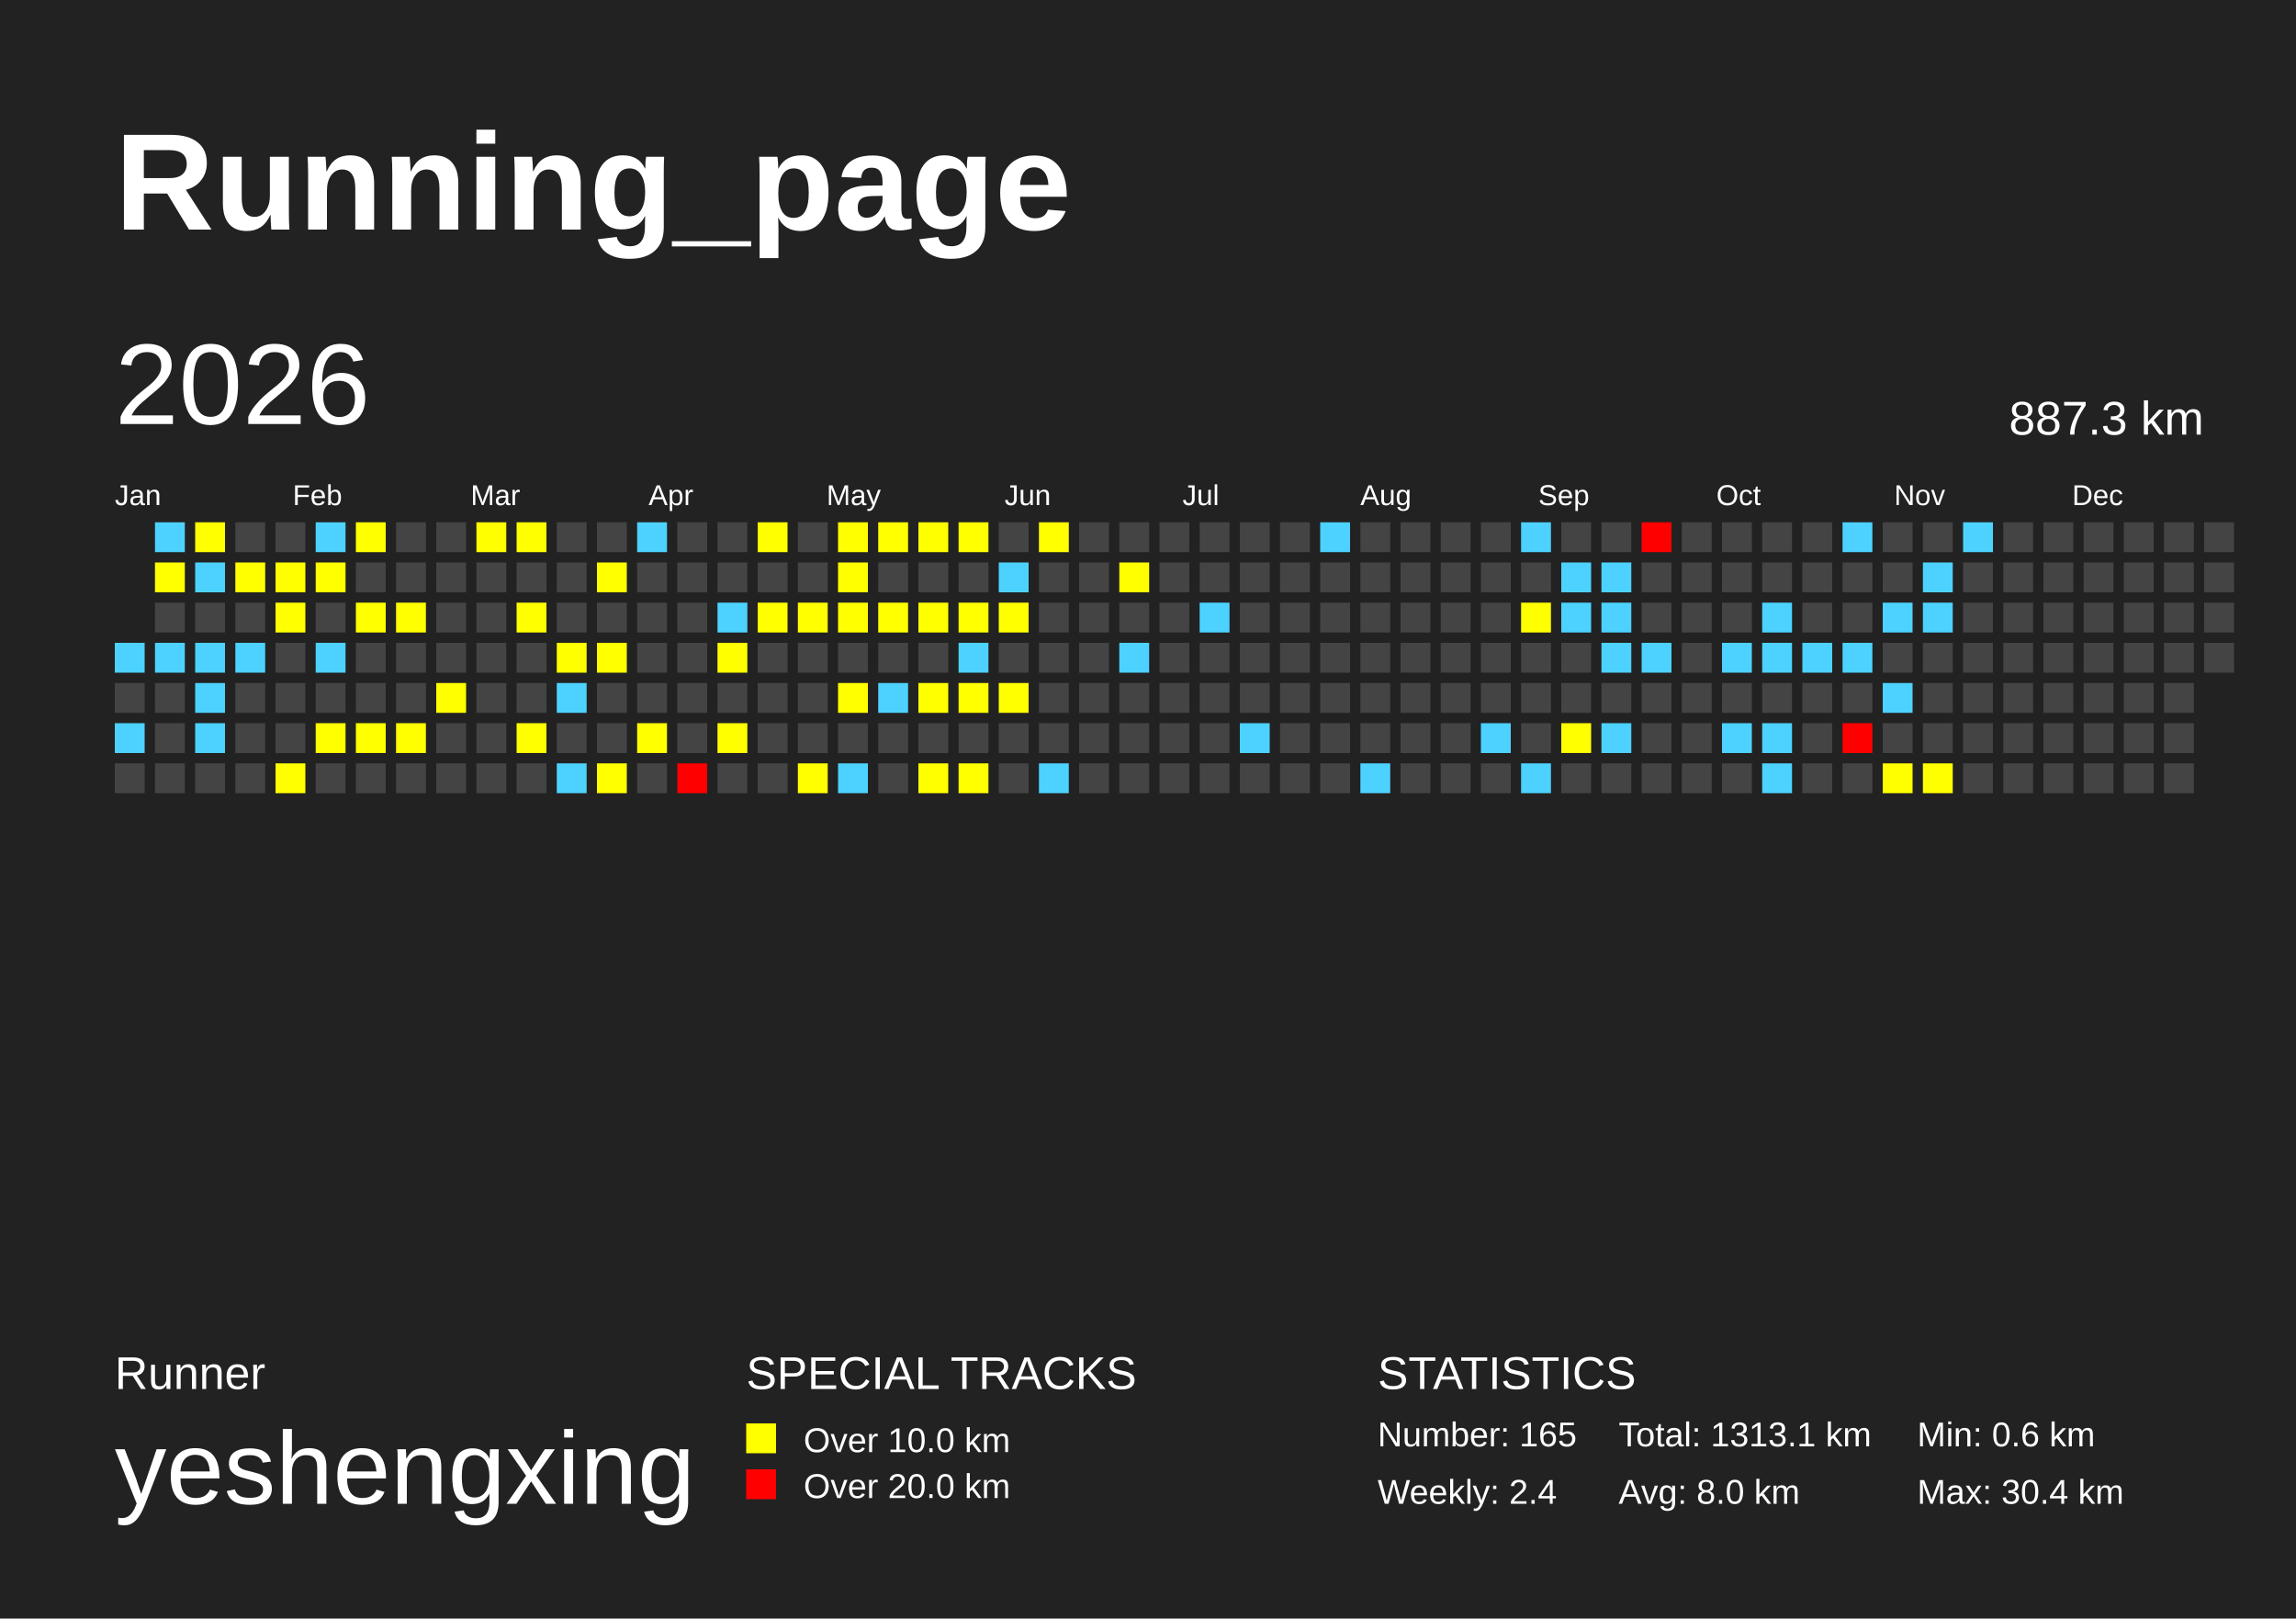
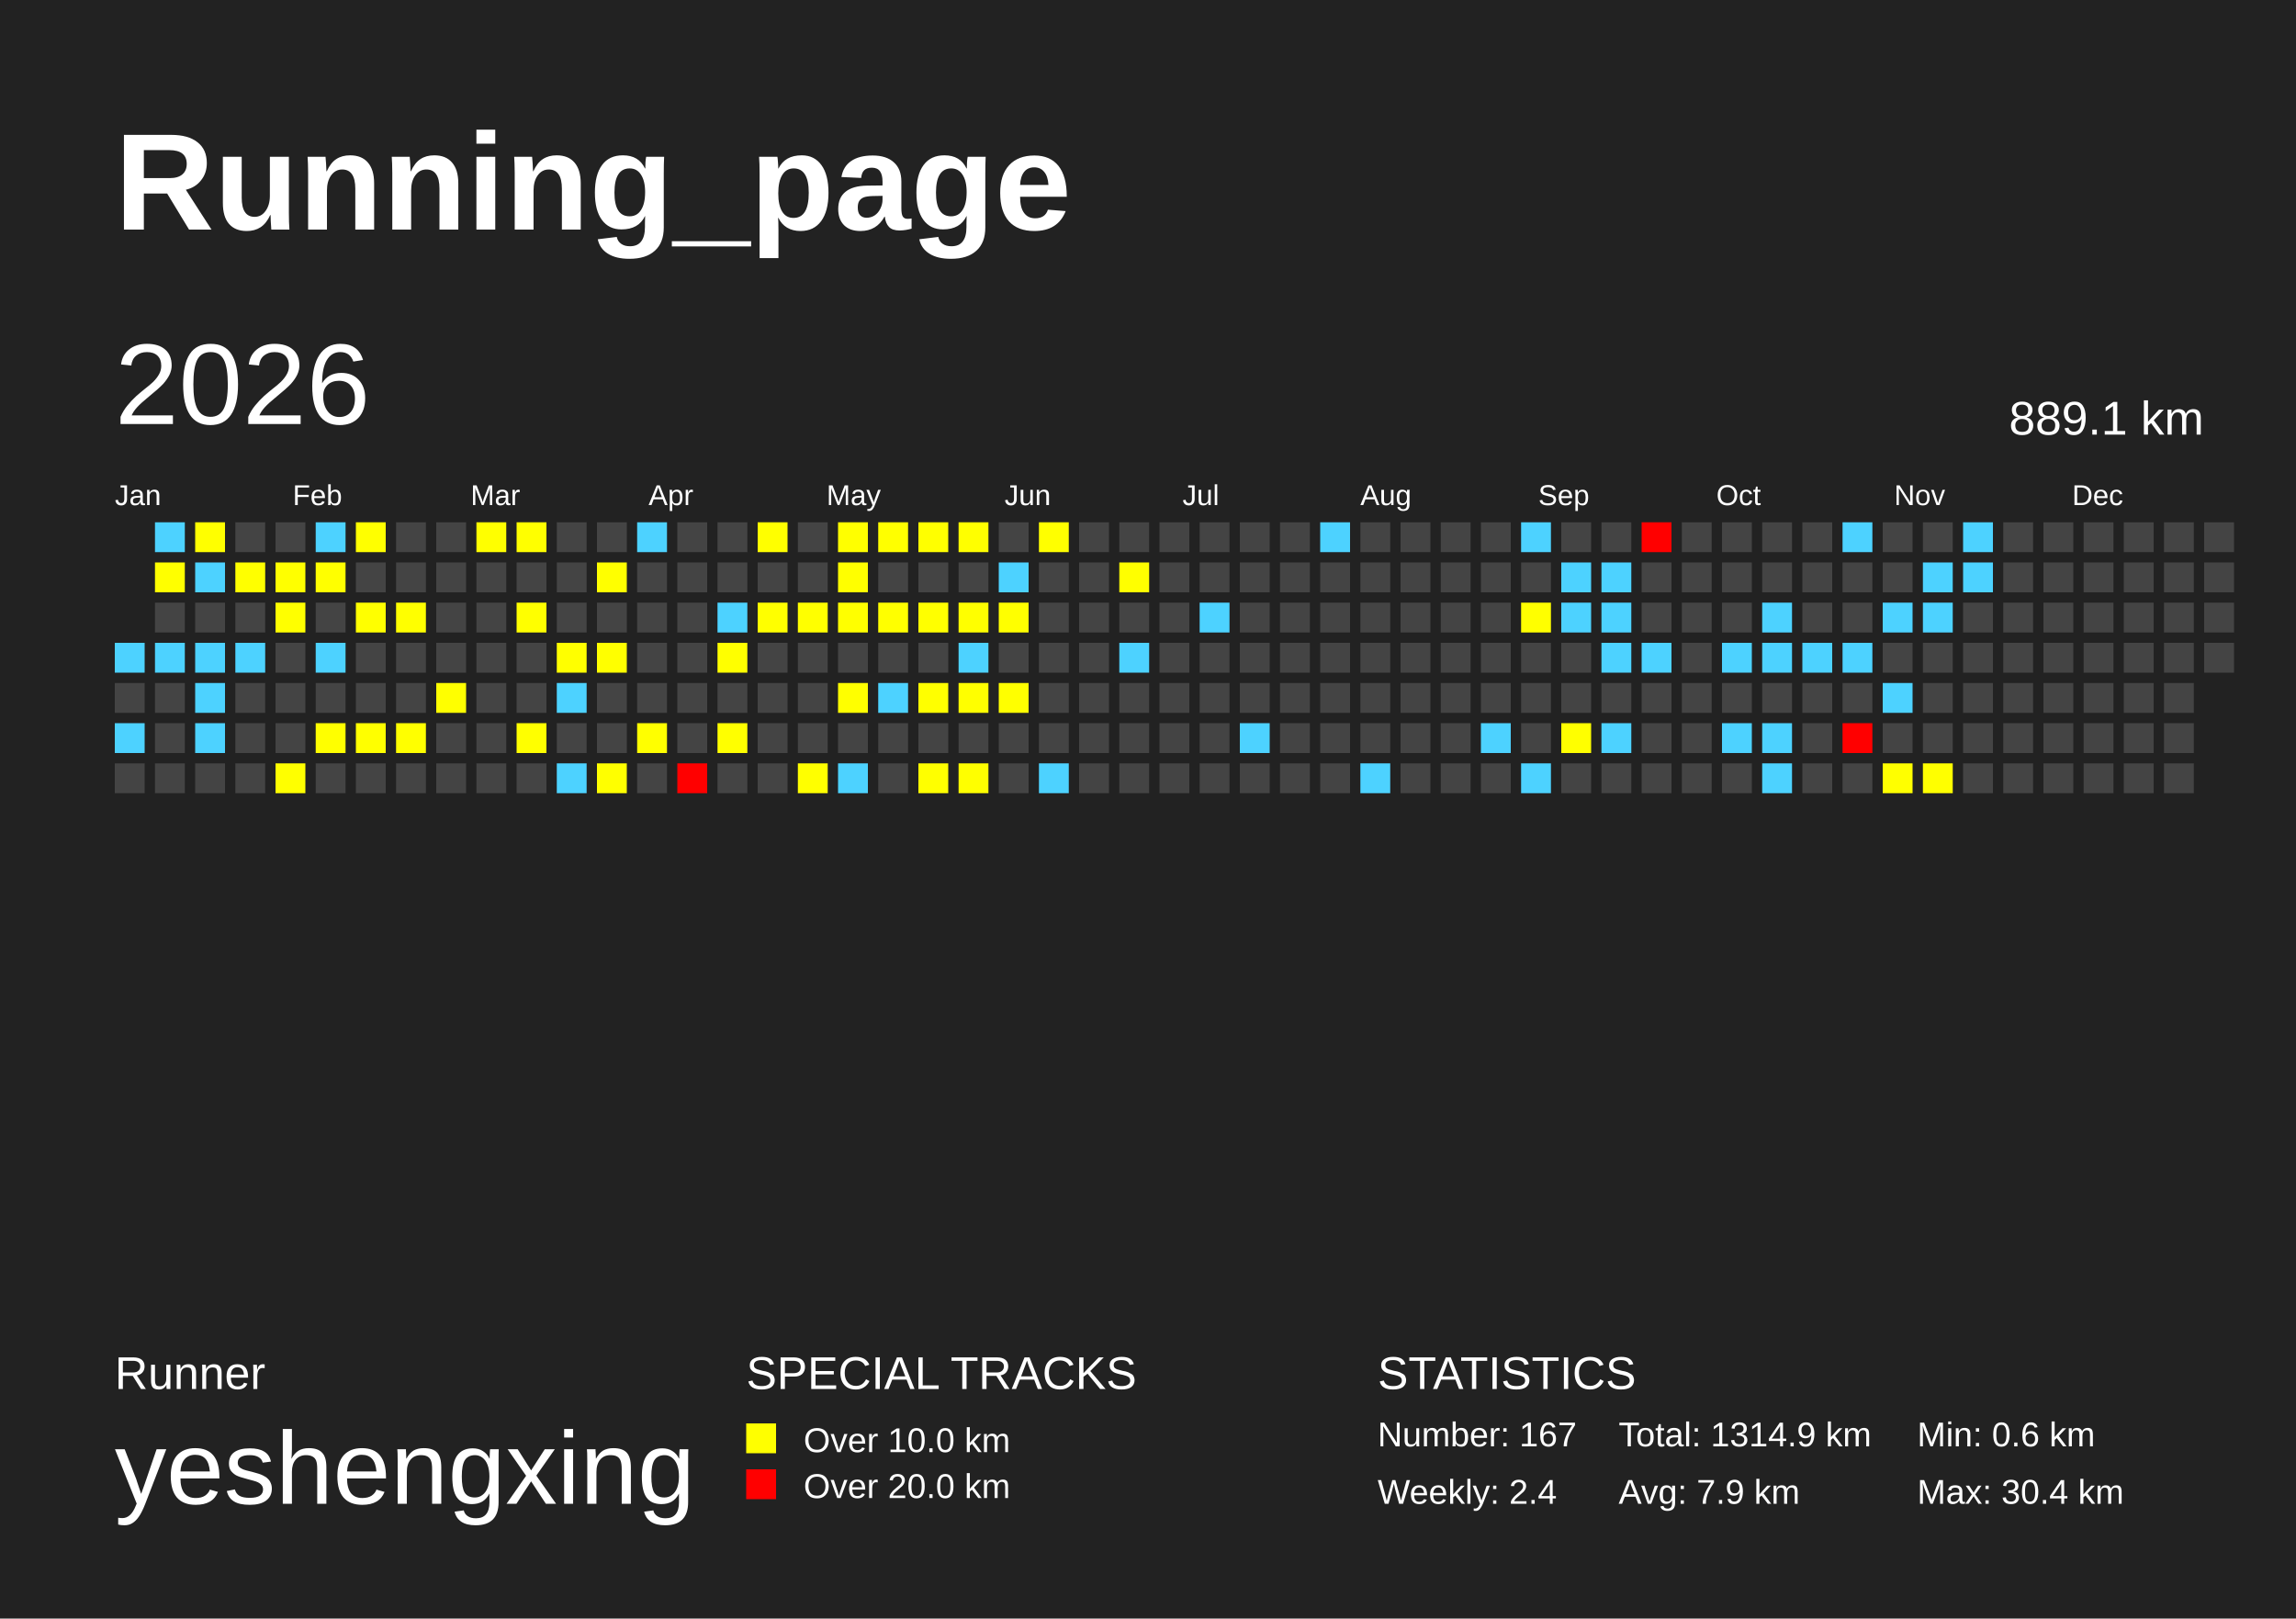
<svg xmlns="http://www.w3.org/2000/svg" baseProfile="full" height="141mm" version="1.1" viewBox="0,0,200,141" width="200mm">
  <defs />
  <rect fill="#222222" height="141" width="200" x="0" y="0" />
  <text fill="#FFFFFF" style="font-size:12px; font-family:Arial; font-weight:bold;" x="10" y="20">Running_page</text>
  <text fill="#FFFFFF" style="font-size:4px; font-family:Arial" x="10" y="121">Runner</text>
  <text fill="#FFFFFF" style="font-size:9px; font-family:Arial" x="10" y="131">yeshengxing</text>
  <text fill="#FFFFFF" style="font-size:4px; font-family:Arial" x="65" y="121">SPECIAL TRACKS</text>
  <rect fill="yellow" height="2.6" width="2.6" x="65" y="124" />
  <text fill="#FFFFFF" style="font-size:3px; font-family:Arial" x="70" y="126.5">Over 10.0 km</text>
  <rect fill="red" height="2.6" width="2.6" x="65" y="128" />
  <text fill="#FFFFFF" style="font-size:3px; font-family:Arial" x="70" y="130.5">Over 20.0 km</text>
  <text fill="#FFFFFF" style="font-size:4px; font-family:Arial" x="120" y="121">STATISTICS</text>
-   <text fill="#FFFFFF" style="font-size:3px; font-family:Arial" x="120" y="126">Number: 165</text>
+   <text fill="#FFFFFF" style="font-size:3px; font-family:Arial" x="120" y="126">Number: 167</text>
  <text fill="#FFFFFF" style="font-size:3px; font-family:Arial" x="120" y="131">Weekly: 2.4</text>
-   <text fill="#FFFFFF" style="font-size:3px; font-family:Arial" x="141" y="126">Total: 1313.1 km</text>
-   <text fill="#FFFFFF" style="font-size:3px; font-family:Arial" x="141" y="131">Avg: 8.0 km</text>
+   <text fill="#FFFFFF" style="font-size:3px; font-family:Arial" x="141" y="126">Total: 1314.9 km</text>
+   <text fill="#FFFFFF" style="font-size:3px; font-family:Arial" x="141" y="131">Avg: 7.9 km</text>
  <text fill="#FFFFFF" style="font-size:3px; font-family:Arial" x="167" y="126">Min: 0.6 km</text>
  <text fill="#FFFFFF" style="font-size:3px; font-family:Arial" x="167" y="131">Max: 30.4 km</text>
  <text dominant-baseline="hanging" fill="#FFFFFF" style="font-size:10.0px; font-family:Arial;" x="10" y="30">2026</text>
-   <text dominant-baseline="hanging" fill="#FFFFFF" style="font-size:4.125px; font-family:Arial;" x="175" y="35">887.3 km</text>
+   <text dominant-baseline="hanging" fill="#FFFFFF" style="font-size:4.125px; font-family:Arial;" x="175" y="35">889.1 km</text>
  <text fill="#FFFFFF" style="font-size:2.5px; font-family:Arial" x="10.0" y="44">Jan</text>
  <text fill="#FFFFFF" style="font-size:2.5px; font-family:Arial" x="25.5" y="44">Feb</text>
  <text fill="#FFFFFF" style="font-size:2.5px; font-family:Arial" x="41.0" y="44">Mar</text>
  <text fill="#FFFFFF" style="font-size:2.5px; font-family:Arial" x="56.5" y="44">Apr</text>
  <text fill="#FFFFFF" style="font-size:2.5px; font-family:Arial" x="72.0" y="44">May</text>
  <text fill="#FFFFFF" style="font-size:2.5px; font-family:Arial" x="87.5" y="44">Jun</text>
  <text fill="#FFFFFF" style="font-size:2.5px; font-family:Arial" x="103.0" y="44">Jul</text>
  <text fill="#FFFFFF" style="font-size:2.5px; font-family:Arial" x="118.5" y="44">Aug</text>
  <text fill="#FFFFFF" style="font-size:2.5px; font-family:Arial" x="134.0" y="44">Sep</text>
  <text fill="#FFFFFF" style="font-size:2.5px; font-family:Arial" x="149.5" y="44">Oct</text>
  <text fill="#FFFFFF" style="font-size:2.5px; font-family:Arial" x="165.0" y="44">Nov</text>
  <text fill="#FFFFFF" style="font-size:2.5px; font-family:Arial" x="180.5" y="44">Dec</text>
  <rect fill="#4dd2ff" height="2.6" width="2.6" x="10.0" y="56.0" />
  <rect fill="#444444" height="2.6" width="2.6" x="10.0" y="59.5" />
  <rect fill="#4dd2ff" height="2.6" width="2.6" x="10.0" y="63.0" />
  <rect fill="#444444" height="2.6" width="2.6" x="10.0" y="66.5" />
  <rect fill="#4dd2ff" height="2.6" width="2.6" x="13.5" y="45.5" />
  <rect fill="yellow" height="2.6" width="2.6" x="13.5" y="49.0" />
  <rect fill="#444444" height="2.6" width="2.6" x="13.5" y="52.5" />
  <rect fill="#4dd2ff" height="2.6" width="2.6" x="13.5" y="56.0" />
  <rect fill="#444444" height="2.6" width="2.6" x="13.5" y="59.5" />
  <rect fill="#444444" height="2.6" width="2.6" x="13.5" y="63.0" />
  <rect fill="#444444" height="2.6" width="2.6" x="13.5" y="66.5" />
  <rect fill="yellow" height="2.6" width="2.6" x="17.0" y="45.5" />
  <rect fill="#4dd2ff" height="2.6" width="2.6" x="17.0" y="49.0" />
  <rect fill="#444444" height="2.6" width="2.6" x="17.0" y="52.5" />
  <rect fill="#4dd2ff" height="2.6" width="2.6" x="17.0" y="56.0" />
  <rect fill="#4dd2ff" height="2.6" width="2.6" x="17.0" y="59.5" />
  <rect fill="#4dd2ff" height="2.6" width="2.6" x="17.0" y="63.0" />
  <rect fill="#444444" height="2.6" width="2.6" x="17.0" y="66.5" />
  <rect fill="#444444" height="2.6" width="2.6" x="20.5" y="45.5" />
  <rect fill="yellow" height="2.6" width="2.6" x="20.5" y="49.0" />
  <rect fill="#444444" height="2.6" width="2.6" x="20.5" y="52.5" />
  <rect fill="#4dd2ff" height="2.6" width="2.6" x="20.5" y="56.0" />
  <rect fill="#444444" height="2.6" width="2.6" x="20.5" y="59.5" />
  <rect fill="#444444" height="2.6" width="2.6" x="20.5" y="63.0" />
  <rect fill="#444444" height="2.6" width="2.6" x="20.5" y="66.5" />
  <rect fill="#444444" height="2.6" width="2.6" x="24.0" y="45.5" />
  <rect fill="yellow" height="2.6" width="2.6" x="24.0" y="49.0" />
  <rect fill="yellow" height="2.6" width="2.6" x="24.0" y="52.5" />
  <rect fill="#444444" height="2.6" width="2.6" x="24.0" y="56.0" />
  <rect fill="#444444" height="2.6" width="2.6" x="24.0" y="59.5" />
  <rect fill="#444444" height="2.6" width="2.6" x="24.0" y="63.0" />
  <rect fill="yellow" height="2.6" width="2.6" x="24.0" y="66.5" />
  <rect fill="#4dd2ff" height="2.6" width="2.6" x="27.5" y="45.5" />
  <rect fill="yellow" height="2.6" width="2.6" x="27.5" y="49.0" />
  <rect fill="#444444" height="2.6" width="2.6" x="27.5" y="52.5" />
  <rect fill="#4dd2ff" height="2.6" width="2.6" x="27.5" y="56.0" />
  <rect fill="#444444" height="2.6" width="2.6" x="27.5" y="59.5" />
  <rect fill="yellow" height="2.6" width="2.6" x="27.5" y="63.0" />
  <rect fill="#444444" height="2.6" width="2.6" x="27.5" y="66.5" />
  <rect fill="yellow" height="2.6" width="2.6" x="31.0" y="45.5" />
  <rect fill="#444444" height="2.6" width="2.6" x="31.0" y="49.0" />
  <rect fill="yellow" height="2.6" width="2.6" x="31.0" y="52.5" />
  <rect fill="#444444" height="2.6" width="2.6" x="31.0" y="56.0" />
  <rect fill="#444444" height="2.6" width="2.6" x="31.0" y="59.5" />
  <rect fill="yellow" height="2.6" width="2.6" x="31.0" y="63.0" />
  <rect fill="#444444" height="2.6" width="2.6" x="31.0" y="66.5" />
  <rect fill="#444444" height="2.6" width="2.6" x="34.5" y="45.5" />
  <rect fill="#444444" height="2.6" width="2.6" x="34.5" y="49.0" />
  <rect fill="yellow" height="2.6" width="2.6" x="34.5" y="52.5" />
  <rect fill="#444444" height="2.6" width="2.6" x="34.5" y="56.0" />
  <rect fill="#444444" height="2.6" width="2.6" x="34.5" y="59.5" />
  <rect fill="yellow" height="2.6" width="2.6" x="34.5" y="63.0" />
  <rect fill="#444444" height="2.6" width="2.6" x="34.5" y="66.5" />
  <rect fill="#444444" height="2.6" width="2.6" x="38.0" y="45.5" />
  <rect fill="#444444" height="2.6" width="2.6" x="38.0" y="49.0" />
  <rect fill="#444444" height="2.6" width="2.6" x="38.0" y="52.5" />
  <rect fill="#444444" height="2.6" width="2.6" x="38.0" y="56.0" />
  <rect fill="yellow" height="2.6" width="2.6" x="38.0" y="59.5" />
  <rect fill="#444444" height="2.6" width="2.6" x="38.0" y="63.0" />
  <rect fill="#444444" height="2.6" width="2.6" x="38.0" y="66.5" />
  <rect fill="yellow" height="2.6" width="2.6" x="41.5" y="45.5" />
  <rect fill="#444444" height="2.6" width="2.6" x="41.5" y="49.0" />
  <rect fill="#444444" height="2.6" width="2.6" x="41.5" y="52.5" />
  <rect fill="#444444" height="2.6" width="2.6" x="41.5" y="56.0" />
  <rect fill="#444444" height="2.6" width="2.6" x="41.5" y="59.5" />
  <rect fill="#444444" height="2.6" width="2.6" x="41.5" y="63.0" />
  <rect fill="#444444" height="2.6" width="2.6" x="41.5" y="66.5" />
  <rect fill="yellow" height="2.6" width="2.6" x="45.0" y="45.5" />
  <rect fill="#444444" height="2.6" width="2.6" x="45.0" y="49.0" />
  <rect fill="yellow" height="2.6" width="2.6" x="45.0" y="52.5" />
  <rect fill="#444444" height="2.6" width="2.6" x="45.0" y="56.0" />
  <rect fill="#444444" height="2.6" width="2.6" x="45.0" y="59.5" />
  <rect fill="yellow" height="2.6" width="2.6" x="45.0" y="63.0" />
  <rect fill="#444444" height="2.6" width="2.6" x="45.0" y="66.5" />
  <rect fill="#444444" height="2.6" width="2.6" x="48.5" y="45.5" />
  <rect fill="#444444" height="2.6" width="2.6" x="48.5" y="49.0" />
  <rect fill="#444444" height="2.6" width="2.6" x="48.5" y="52.5" />
  <rect fill="yellow" height="2.6" width="2.6" x="48.5" y="56.0" />
  <rect fill="#4dd2ff" height="2.6" width="2.6" x="48.5" y="59.5" />
  <rect fill="#444444" height="2.6" width="2.6" x="48.5" y="63.0" />
  <rect fill="#4dd2ff" height="2.6" width="2.6" x="48.5" y="66.5" />
  <rect fill="#444444" height="2.6" width="2.6" x="52.0" y="45.5" />
  <rect fill="yellow" height="2.6" width="2.6" x="52.0" y="49.0" />
  <rect fill="#444444" height="2.6" width="2.6" x="52.0" y="52.5" />
  <rect fill="yellow" height="2.6" width="2.6" x="52.0" y="56.0" />
  <rect fill="#444444" height="2.6" width="2.6" x="52.0" y="59.5" />
  <rect fill="#444444" height="2.6" width="2.6" x="52.0" y="63.0" />
  <rect fill="yellow" height="2.6" width="2.6" x="52.0" y="66.5" />
  <rect fill="#4dd2ff" height="2.6" width="2.6" x="55.5" y="45.5" />
  <rect fill="#444444" height="2.6" width="2.6" x="55.5" y="49.0" />
  <rect fill="#444444" height="2.6" width="2.6" x="55.5" y="52.5" />
  <rect fill="#444444" height="2.6" width="2.6" x="55.5" y="56.0" />
  <rect fill="#444444" height="2.6" width="2.6" x="55.5" y="59.5" />
  <rect fill="yellow" height="2.6" width="2.6" x="55.5" y="63.0" />
  <rect fill="#444444" height="2.6" width="2.6" x="55.5" y="66.5" />
  <rect fill="#444444" height="2.6" width="2.6" x="59.0" y="45.5" />
  <rect fill="#444444" height="2.6" width="2.6" x="59.0" y="49.0" />
  <rect fill="#444444" height="2.6" width="2.6" x="59.0" y="52.5" />
  <rect fill="#444444" height="2.6" width="2.6" x="59.0" y="56.0" />
  <rect fill="#444444" height="2.6" width="2.6" x="59.0" y="59.5" />
  <rect fill="#444444" height="2.6" width="2.6" x="59.0" y="63.0" />
  <rect fill="red" height="2.6" width="2.6" x="59.0" y="66.5" />
  <rect fill="#444444" height="2.6" width="2.6" x="62.5" y="45.5" />
  <rect fill="#444444" height="2.6" width="2.6" x="62.5" y="49.0" />
  <rect fill="#4dd2ff" height="2.6" width="2.6" x="62.5" y="52.5" />
  <rect fill="yellow" height="2.6" width="2.6" x="62.5" y="56.0" />
  <rect fill="#444444" height="2.6" width="2.6" x="62.5" y="59.5" />
  <rect fill="yellow" height="2.6" width="2.6" x="62.5" y="63.0" />
  <rect fill="#444444" height="2.6" width="2.6" x="62.5" y="66.5" />
  <rect fill="yellow" height="2.6" width="2.6" x="66.0" y="45.5" />
  <rect fill="#444444" height="2.6" width="2.6" x="66.0" y="49.0" />
  <rect fill="yellow" height="2.6" width="2.6" x="66.0" y="52.5" />
  <rect fill="#444444" height="2.6" width="2.6" x="66.0" y="56.0" />
  <rect fill="#444444" height="2.6" width="2.6" x="66.0" y="59.5" />
  <rect fill="#444444" height="2.6" width="2.6" x="66.0" y="63.0" />
  <rect fill="#444444" height="2.6" width="2.6" x="66.0" y="66.5" />
  <rect fill="#444444" height="2.6" width="2.6" x="69.5" y="45.5" />
  <rect fill="#444444" height="2.6" width="2.6" x="69.5" y="49.0" />
  <rect fill="yellow" height="2.6" width="2.6" x="69.5" y="52.5" />
  <rect fill="#444444" height="2.6" width="2.6" x="69.5" y="56.0" />
  <rect fill="#444444" height="2.6" width="2.6" x="69.5" y="59.5" />
  <rect fill="#444444" height="2.6" width="2.6" x="69.5" y="63.0" />
  <rect fill="yellow" height="2.6" width="2.6" x="69.5" y="66.5" />
  <rect fill="yellow" height="2.6" width="2.6" x="73.0" y="45.5" />
  <rect fill="yellow" height="2.6" width="2.6" x="73.0" y="49.0" />
  <rect fill="yellow" height="2.6" width="2.6" x="73.0" y="52.5" />
  <rect fill="#444444" height="2.6" width="2.6" x="73.0" y="56.0" />
  <rect fill="yellow" height="2.6" width="2.6" x="73.0" y="59.5" />
  <rect fill="#444444" height="2.6" width="2.6" x="73.0" y="63.0" />
  <rect fill="#4dd2ff" height="2.6" width="2.6" x="73.0" y="66.5" />
  <rect fill="yellow" height="2.6" width="2.6" x="76.5" y="45.5" />
  <rect fill="#444444" height="2.6" width="2.6" x="76.5" y="49.0" />
  <rect fill="yellow" height="2.6" width="2.6" x="76.5" y="52.5" />
  <rect fill="#444444" height="2.6" width="2.6" x="76.5" y="56.0" />
  <rect fill="#4dd2ff" height="2.6" width="2.6" x="76.5" y="59.5" />
  <rect fill="#444444" height="2.6" width="2.6" x="76.5" y="63.0" />
  <rect fill="#444444" height="2.6" width="2.6" x="76.5" y="66.5" />
  <rect fill="yellow" height="2.6" width="2.6" x="80.0" y="45.5" />
  <rect fill="#444444" height="2.6" width="2.6" x="80.0" y="49.0" />
  <rect fill="yellow" height="2.6" width="2.6" x="80.0" y="52.5" />
  <rect fill="#444444" height="2.6" width="2.6" x="80.0" y="56.0" />
  <rect fill="yellow" height="2.6" width="2.6" x="80.0" y="59.5" />
  <rect fill="#444444" height="2.6" width="2.6" x="80.0" y="63.0" />
  <rect fill="yellow" height="2.6" width="2.6" x="80.0" y="66.5" />
  <rect fill="yellow" height="2.6" width="2.6" x="83.5" y="45.5" />
  <rect fill="#444444" height="2.6" width="2.6" x="83.5" y="49.0" />
  <rect fill="yellow" height="2.6" width="2.6" x="83.5" y="52.5" />
  <rect fill="#4dd2ff" height="2.6" width="2.6" x="83.5" y="56.0" />
  <rect fill="yellow" height="2.6" width="2.6" x="83.5" y="59.5" />
  <rect fill="#444444" height="2.6" width="2.6" x="83.5" y="63.0" />
  <rect fill="yellow" height="2.6" width="2.6" x="83.5" y="66.5" />
  <rect fill="#444444" height="2.6" width="2.6" x="87.0" y="45.5" />
  <rect fill="#4dd2ff" height="2.6" width="2.6" x="87.0" y="49.0" />
  <rect fill="yellow" height="2.6" width="2.6" x="87.0" y="52.5" />
  <rect fill="#444444" height="2.6" width="2.6" x="87.0" y="56.0" />
  <rect fill="yellow" height="2.6" width="2.6" x="87.0" y="59.5" />
  <rect fill="#444444" height="2.6" width="2.6" x="87.0" y="63.0" />
  <rect fill="#444444" height="2.6" width="2.6" x="87.0" y="66.5" />
  <rect fill="yellow" height="2.6" width="2.6" x="90.5" y="45.5" />
  <rect fill="#444444" height="2.6" width="2.6" x="90.5" y="49.0" />
  <rect fill="#444444" height="2.6" width="2.6" x="90.5" y="52.5" />
  <rect fill="#444444" height="2.6" width="2.6" x="90.5" y="56.0" />
  <rect fill="#444444" height="2.6" width="2.6" x="90.5" y="59.5" />
  <rect fill="#444444" height="2.6" width="2.6" x="90.5" y="63.0" />
  <rect fill="#4dd2ff" height="2.6" width="2.6" x="90.5" y="66.5" />
  <rect fill="#444444" height="2.6" width="2.6" x="94.0" y="45.5" />
  <rect fill="#444444" height="2.6" width="2.6" x="94.0" y="49.0" />
  <rect fill="#444444" height="2.6" width="2.6" x="94.0" y="52.5" />
  <rect fill="#444444" height="2.6" width="2.6" x="94.0" y="56.0" />
  <rect fill="#444444" height="2.6" width="2.6" x="94.0" y="59.5" />
  <rect fill="#444444" height="2.6" width="2.6" x="94.0" y="63.0" />
  <rect fill="#444444" height="2.6" width="2.6" x="94.0" y="66.5" />
  <rect fill="#444444" height="2.6" width="2.6" x="97.5" y="45.5" />
  <rect fill="yellow" height="2.6" width="2.6" x="97.5" y="49.0" />
  <rect fill="#444444" height="2.6" width="2.6" x="97.5" y="52.5" />
  <rect fill="#4dd2ff" height="2.6" width="2.6" x="97.5" y="56.0" />
  <rect fill="#444444" height="2.6" width="2.6" x="97.5" y="59.5" />
  <rect fill="#444444" height="2.6" width="2.6" x="97.5" y="63.0" />
  <rect fill="#444444" height="2.6" width="2.6" x="97.5" y="66.5" />
  <rect fill="#444444" height="2.6" width="2.6" x="101.0" y="45.5" />
  <rect fill="#444444" height="2.6" width="2.6" x="101.0" y="49.0" />
  <rect fill="#444444" height="2.6" width="2.6" x="101.0" y="52.5" />
  <rect fill="#444444" height="2.6" width="2.6" x="101.0" y="56.0" />
  <rect fill="#444444" height="2.6" width="2.6" x="101.0" y="59.5" />
  <rect fill="#444444" height="2.6" width="2.6" x="101.0" y="63.0" />
  <rect fill="#444444" height="2.6" width="2.6" x="101.0" y="66.5" />
  <rect fill="#444444" height="2.6" width="2.6" x="104.5" y="45.5" />
  <rect fill="#444444" height="2.6" width="2.6" x="104.5" y="49.0" />
  <rect fill="#4dd2ff" height="2.6" width="2.6" x="104.5" y="52.5" />
  <rect fill="#444444" height="2.6" width="2.6" x="104.5" y="56.0" />
  <rect fill="#444444" height="2.6" width="2.6" x="104.5" y="59.5" />
  <rect fill="#444444" height="2.6" width="2.6" x="104.5" y="63.0" />
  <rect fill="#444444" height="2.6" width="2.6" x="104.5" y="66.5" />
  <rect fill="#444444" height="2.6" width="2.6" x="108.0" y="45.5" />
  <rect fill="#444444" height="2.6" width="2.6" x="108.0" y="49.0" />
  <rect fill="#444444" height="2.6" width="2.6" x="108.0" y="52.5" />
  <rect fill="#444444" height="2.6" width="2.6" x="108.0" y="56.0" />
  <rect fill="#444444" height="2.6" width="2.6" x="108.0" y="59.5" />
  <rect fill="#4dd2ff" height="2.6" width="2.6" x="108.0" y="63.0" />
  <rect fill="#444444" height="2.6" width="2.6" x="108.0" y="66.5" />
  <rect fill="#444444" height="2.6" width="2.6" x="111.5" y="45.5" />
  <rect fill="#444444" height="2.6" width="2.6" x="111.5" y="49.0" />
  <rect fill="#444444" height="2.6" width="2.6" x="111.5" y="52.5" />
  <rect fill="#444444" height="2.6" width="2.6" x="111.5" y="56.0" />
  <rect fill="#444444" height="2.6" width="2.6" x="111.5" y="59.5" />
  <rect fill="#444444" height="2.6" width="2.6" x="111.5" y="63.0" />
  <rect fill="#444444" height="2.6" width="2.6" x="111.5" y="66.5" />
  <rect fill="#4dd2ff" height="2.6" width="2.6" x="115.0" y="45.5" />
  <rect fill="#444444" height="2.6" width="2.6" x="115.0" y="49.0" />
  <rect fill="#444444" height="2.6" width="2.6" x="115.0" y="52.5" />
  <rect fill="#444444" height="2.6" width="2.6" x="115.0" y="56.0" />
  <rect fill="#444444" height="2.6" width="2.6" x="115.0" y="59.5" />
  <rect fill="#444444" height="2.6" width="2.6" x="115.0" y="63.0" />
  <rect fill="#444444" height="2.6" width="2.6" x="115.0" y="66.5" />
  <rect fill="#444444" height="2.6" width="2.6" x="118.5" y="45.5" />
  <rect fill="#444444" height="2.6" width="2.6" x="118.5" y="49.0" />
  <rect fill="#444444" height="2.6" width="2.6" x="118.5" y="52.5" />
  <rect fill="#444444" height="2.6" width="2.6" x="118.5" y="56.0" />
  <rect fill="#444444" height="2.6" width="2.6" x="118.5" y="59.5" />
  <rect fill="#444444" height="2.6" width="2.6" x="118.5" y="63.0" />
  <rect fill="#4dd2ff" height="2.6" width="2.6" x="118.5" y="66.5" />
  <rect fill="#444444" height="2.6" width="2.6" x="122.0" y="45.5" />
  <rect fill="#444444" height="2.6" width="2.6" x="122.0" y="49.0" />
  <rect fill="#444444" height="2.6" width="2.6" x="122.0" y="52.5" />
  <rect fill="#444444" height="2.6" width="2.6" x="122.0" y="56.0" />
  <rect fill="#444444" height="2.6" width="2.6" x="122.0" y="59.5" />
  <rect fill="#444444" height="2.6" width="2.6" x="122.0" y="63.0" />
  <rect fill="#444444" height="2.6" width="2.6" x="122.0" y="66.5" />
  <rect fill="#444444" height="2.6" width="2.6" x="125.5" y="45.5" />
  <rect fill="#444444" height="2.6" width="2.6" x="125.5" y="49.0" />
  <rect fill="#444444" height="2.6" width="2.6" x="125.5" y="52.5" />
  <rect fill="#444444" height="2.6" width="2.6" x="125.5" y="56.0" />
  <rect fill="#444444" height="2.6" width="2.6" x="125.5" y="59.5" />
  <rect fill="#444444" height="2.6" width="2.6" x="125.5" y="63.0" />
  <rect fill="#444444" height="2.6" width="2.6" x="125.5" y="66.5" />
  <rect fill="#444444" height="2.6" width="2.6" x="129.0" y="45.5" />
  <rect fill="#444444" height="2.6" width="2.6" x="129.0" y="49.0" />
  <rect fill="#444444" height="2.6" width="2.6" x="129.0" y="52.5" />
  <rect fill="#444444" height="2.6" width="2.6" x="129.0" y="56.0" />
  <rect fill="#444444" height="2.6" width="2.6" x="129.0" y="59.5" />
  <rect fill="#4dd2ff" height="2.6" width="2.6" x="129.0" y="63.0" />
  <rect fill="#444444" height="2.6" width="2.6" x="129.0" y="66.5" />
  <rect fill="#4dd2ff" height="2.6" width="2.6" x="132.5" y="45.5" />
  <rect fill="#444444" height="2.6" width="2.6" x="132.5" y="49.0" />
  <rect fill="yellow" height="2.6" width="2.6" x="132.5" y="52.5" />
  <rect fill="#444444" height="2.6" width="2.6" x="132.5" y="56.0" />
  <rect fill="#444444" height="2.6" width="2.6" x="132.5" y="59.5" />
  <rect fill="#444444" height="2.6" width="2.6" x="132.5" y="63.0" />
  <rect fill="#4dd2ff" height="2.6" width="2.6" x="132.5" y="66.5" />
  <rect fill="#444444" height="2.6" width="2.6" x="136.0" y="45.5" />
  <rect fill="#4dd2ff" height="2.6" width="2.6" x="136.0" y="49.0" />
  <rect fill="#4dd2ff" height="2.6" width="2.6" x="136.0" y="52.5" />
  <rect fill="#444444" height="2.6" width="2.6" x="136.0" y="56.0" />
  <rect fill="#444444" height="2.6" width="2.6" x="136.0" y="59.5" />
  <rect fill="yellow" height="2.6" width="2.6" x="136.0" y="63.0" />
  <rect fill="#444444" height="2.6" width="2.6" x="136.0" y="66.5" />
  <rect fill="#444444" height="2.6" width="2.6" x="139.5" y="45.5" />
  <rect fill="#4dd2ff" height="2.6" width="2.6" x="139.5" y="49.0" />
  <rect fill="#4dd2ff" height="2.6" width="2.6" x="139.5" y="52.5" />
  <rect fill="#4dd2ff" height="2.6" width="2.6" x="139.5" y="56.0" />
  <rect fill="#444444" height="2.6" width="2.6" x="139.5" y="59.5" />
  <rect fill="#4dd2ff" height="2.6" width="2.6" x="139.5" y="63.0" />
  <rect fill="#444444" height="2.6" width="2.6" x="139.5" y="66.5" />
  <rect fill="red" height="2.6" width="2.6" x="143.0" y="45.5" />
  <rect fill="#444444" height="2.6" width="2.6" x="143.0" y="49.0" />
  <rect fill="#444444" height="2.6" width="2.6" x="143.0" y="52.5" />
  <rect fill="#4dd2ff" height="2.6" width="2.6" x="143.0" y="56.0" />
  <rect fill="#444444" height="2.6" width="2.6" x="143.0" y="59.5" />
  <rect fill="#444444" height="2.6" width="2.6" x="143.0" y="63.0" />
  <rect fill="#444444" height="2.6" width="2.6" x="143.0" y="66.5" />
  <rect fill="#444444" height="2.6" width="2.6" x="146.5" y="45.5" />
  <rect fill="#444444" height="2.6" width="2.6" x="146.5" y="49.0" />
  <rect fill="#444444" height="2.6" width="2.6" x="146.5" y="52.5" />
  <rect fill="#444444" height="2.6" width="2.6" x="146.5" y="56.0" />
  <rect fill="#444444" height="2.6" width="2.6" x="146.5" y="59.5" />
  <rect fill="#444444" height="2.6" width="2.6" x="146.5" y="63.0" />
  <rect fill="#444444" height="2.6" width="2.6" x="146.5" y="66.5" />
  <rect fill="#444444" height="2.6" width="2.6" x="150.0" y="45.5" />
  <rect fill="#444444" height="2.6" width="2.6" x="150.0" y="49.0" />
  <rect fill="#444444" height="2.6" width="2.6" x="150.0" y="52.5" />
  <rect fill="#4dd2ff" height="2.6" width="2.6" x="150.0" y="56.0" />
  <rect fill="#444444" height="2.6" width="2.6" x="150.0" y="59.5" />
  <rect fill="#4dd2ff" height="2.6" width="2.6" x="150.0" y="63.0" />
  <rect fill="#444444" height="2.6" width="2.6" x="150.0" y="66.5" />
  <rect fill="#444444" height="2.6" width="2.6" x="153.5" y="45.5" />
  <rect fill="#444444" height="2.6" width="2.6" x="153.5" y="49.0" />
  <rect fill="#4dd2ff" height="2.6" width="2.6" x="153.5" y="52.5" />
  <rect fill="#4dd2ff" height="2.6" width="2.6" x="153.5" y="56.0" />
  <rect fill="#444444" height="2.6" width="2.6" x="153.5" y="59.5" />
  <rect fill="#4dd2ff" height="2.6" width="2.6" x="153.5" y="63.0" />
  <rect fill="#4dd2ff" height="2.6" width="2.6" x="153.5" y="66.5" />
  <rect fill="#444444" height="2.6" width="2.6" x="157.0" y="45.5" />
  <rect fill="#444444" height="2.6" width="2.6" x="157.0" y="49.0" />
  <rect fill="#444444" height="2.6" width="2.6" x="157.0" y="52.5" />
  <rect fill="#4dd2ff" height="2.6" width="2.6" x="157.0" y="56.0" />
  <rect fill="#444444" height="2.6" width="2.6" x="157.0" y="59.5" />
  <rect fill="#444444" height="2.6" width="2.6" x="157.0" y="63.0" />
  <rect fill="#444444" height="2.6" width="2.6" x="157.0" y="66.5" />
  <rect fill="#4dd2ff" height="2.6" width="2.6" x="160.5" y="45.5" />
  <rect fill="#444444" height="2.6" width="2.6" x="160.5" y="49.0" />
  <rect fill="#444444" height="2.6" width="2.6" x="160.5" y="52.5" />
  <rect fill="#4dd2ff" height="2.6" width="2.6" x="160.5" y="56.0" />
  <rect fill="#444444" height="2.6" width="2.6" x="160.5" y="59.5" />
  <rect fill="red" height="2.6" width="2.6" x="160.5" y="63.0" />
  <rect fill="#444444" height="2.6" width="2.6" x="160.5" y="66.5" />
  <rect fill="#444444" height="2.6" width="2.6" x="164.0" y="45.5" />
  <rect fill="#444444" height="2.6" width="2.6" x="164.0" y="49.0" />
  <rect fill="#4dd2ff" height="2.6" width="2.6" x="164.0" y="52.5" />
  <rect fill="#444444" height="2.6" width="2.6" x="164.0" y="56.0" />
  <rect fill="#4dd2ff" height="2.6" width="2.6" x="164.0" y="59.5" />
  <rect fill="#444444" height="2.6" width="2.6" x="164.0" y="63.0" />
  <rect fill="yellow" height="2.6" width="2.6" x="164.0" y="66.5" />
  <rect fill="#444444" height="2.6" width="2.6" x="167.5" y="45.5" />
  <rect fill="#4dd2ff" height="2.6" width="2.6" x="167.5" y="49.0" />
  <rect fill="#4dd2ff" height="2.6" width="2.6" x="167.5" y="52.5" />
  <rect fill="#444444" height="2.6" width="2.6" x="167.5" y="56.0" />
  <rect fill="#444444" height="2.6" width="2.6" x="167.5" y="59.5" />
  <rect fill="#444444" height="2.6" width="2.6" x="167.5" y="63.0" />
  <rect fill="yellow" height="2.6" width="2.6" x="167.5" y="66.5" />
  <rect fill="#4dd2ff" height="2.6" width="2.6" x="171.0" y="45.5" />
-   <rect fill="#444444" height="2.6" width="2.6" x="171.0" y="49.0" />
+   <rect fill="#4dd2ff" height="2.6" width="2.6" x="171.0" y="49.0" />
  <rect fill="#444444" height="2.6" width="2.6" x="171.0" y="52.5" />
  <rect fill="#444444" height="2.6" width="2.6" x="171.0" y="56.0" />
  <rect fill="#444444" height="2.6" width="2.6" x="171.0" y="59.5" />
  <rect fill="#444444" height="2.6" width="2.6" x="171.0" y="63.0" />
  <rect fill="#444444" height="2.6" width="2.6" x="171.0" y="66.5" />
  <rect fill="#444444" height="2.6" width="2.6" x="174.5" y="45.5" />
  <rect fill="#444444" height="2.6" width="2.6" x="174.5" y="49.0" />
  <rect fill="#444444" height="2.6" width="2.6" x="174.5" y="52.5" />
  <rect fill="#444444" height="2.6" width="2.6" x="174.5" y="56.0" />
  <rect fill="#444444" height="2.6" width="2.6" x="174.5" y="59.5" />
  <rect fill="#444444" height="2.6" width="2.6" x="174.5" y="63.0" />
  <rect fill="#444444" height="2.6" width="2.6" x="174.5" y="66.5" />
  <rect fill="#444444" height="2.6" width="2.6" x="178.0" y="45.5" />
  <rect fill="#444444" height="2.6" width="2.6" x="178.0" y="49.0" />
  <rect fill="#444444" height="2.6" width="2.6" x="178.0" y="52.5" />
  <rect fill="#444444" height="2.6" width="2.6" x="178.0" y="56.0" />
  <rect fill="#444444" height="2.6" width="2.6" x="178.0" y="59.5" />
  <rect fill="#444444" height="2.6" width="2.6" x="178.0" y="63.0" />
  <rect fill="#444444" height="2.6" width="2.6" x="178.0" y="66.5" />
  <rect fill="#444444" height="2.6" width="2.6" x="181.5" y="45.5" />
  <rect fill="#444444" height="2.6" width="2.6" x="181.5" y="49.0" />
  <rect fill="#444444" height="2.6" width="2.6" x="181.5" y="52.5" />
  <rect fill="#444444" height="2.6" width="2.6" x="181.5" y="56.0" />
  <rect fill="#444444" height="2.6" width="2.6" x="181.5" y="59.5" />
  <rect fill="#444444" height="2.6" width="2.6" x="181.5" y="63.0" />
  <rect fill="#444444" height="2.6" width="2.6" x="181.5" y="66.5" />
  <rect fill="#444444" height="2.6" width="2.6" x="185.0" y="45.5" />
  <rect fill="#444444" height="2.6" width="2.6" x="185.0" y="49.0" />
  <rect fill="#444444" height="2.6" width="2.6" x="185.0" y="52.5" />
  <rect fill="#444444" height="2.6" width="2.6" x="185.0" y="56.0" />
  <rect fill="#444444" height="2.6" width="2.6" x="185.0" y="59.5" />
  <rect fill="#444444" height="2.6" width="2.6" x="185.0" y="63.0" />
  <rect fill="#444444" height="2.6" width="2.6" x="185.0" y="66.5" />
  <rect fill="#444444" height="2.6" width="2.6" x="188.5" y="45.5" />
  <rect fill="#444444" height="2.6" width="2.6" x="188.5" y="49.0" />
  <rect fill="#444444" height="2.6" width="2.6" x="188.5" y="52.5" />
  <rect fill="#444444" height="2.6" width="2.6" x="188.5" y="56.0" />
  <rect fill="#444444" height="2.6" width="2.6" x="188.5" y="59.5" />
  <rect fill="#444444" height="2.6" width="2.6" x="188.5" y="63.0" />
  <rect fill="#444444" height="2.6" width="2.6" x="188.5" y="66.5" />
  <rect fill="#444444" height="2.6" width="2.6" x="192.0" y="45.5" />
  <rect fill="#444444" height="2.6" width="2.6" x="192.0" y="49.0" />
  <rect fill="#444444" height="2.6" width="2.6" x="192.0" y="52.5" />
  <rect fill="#444444" height="2.6" width="2.6" x="192.0" y="56.0" />
</svg>
